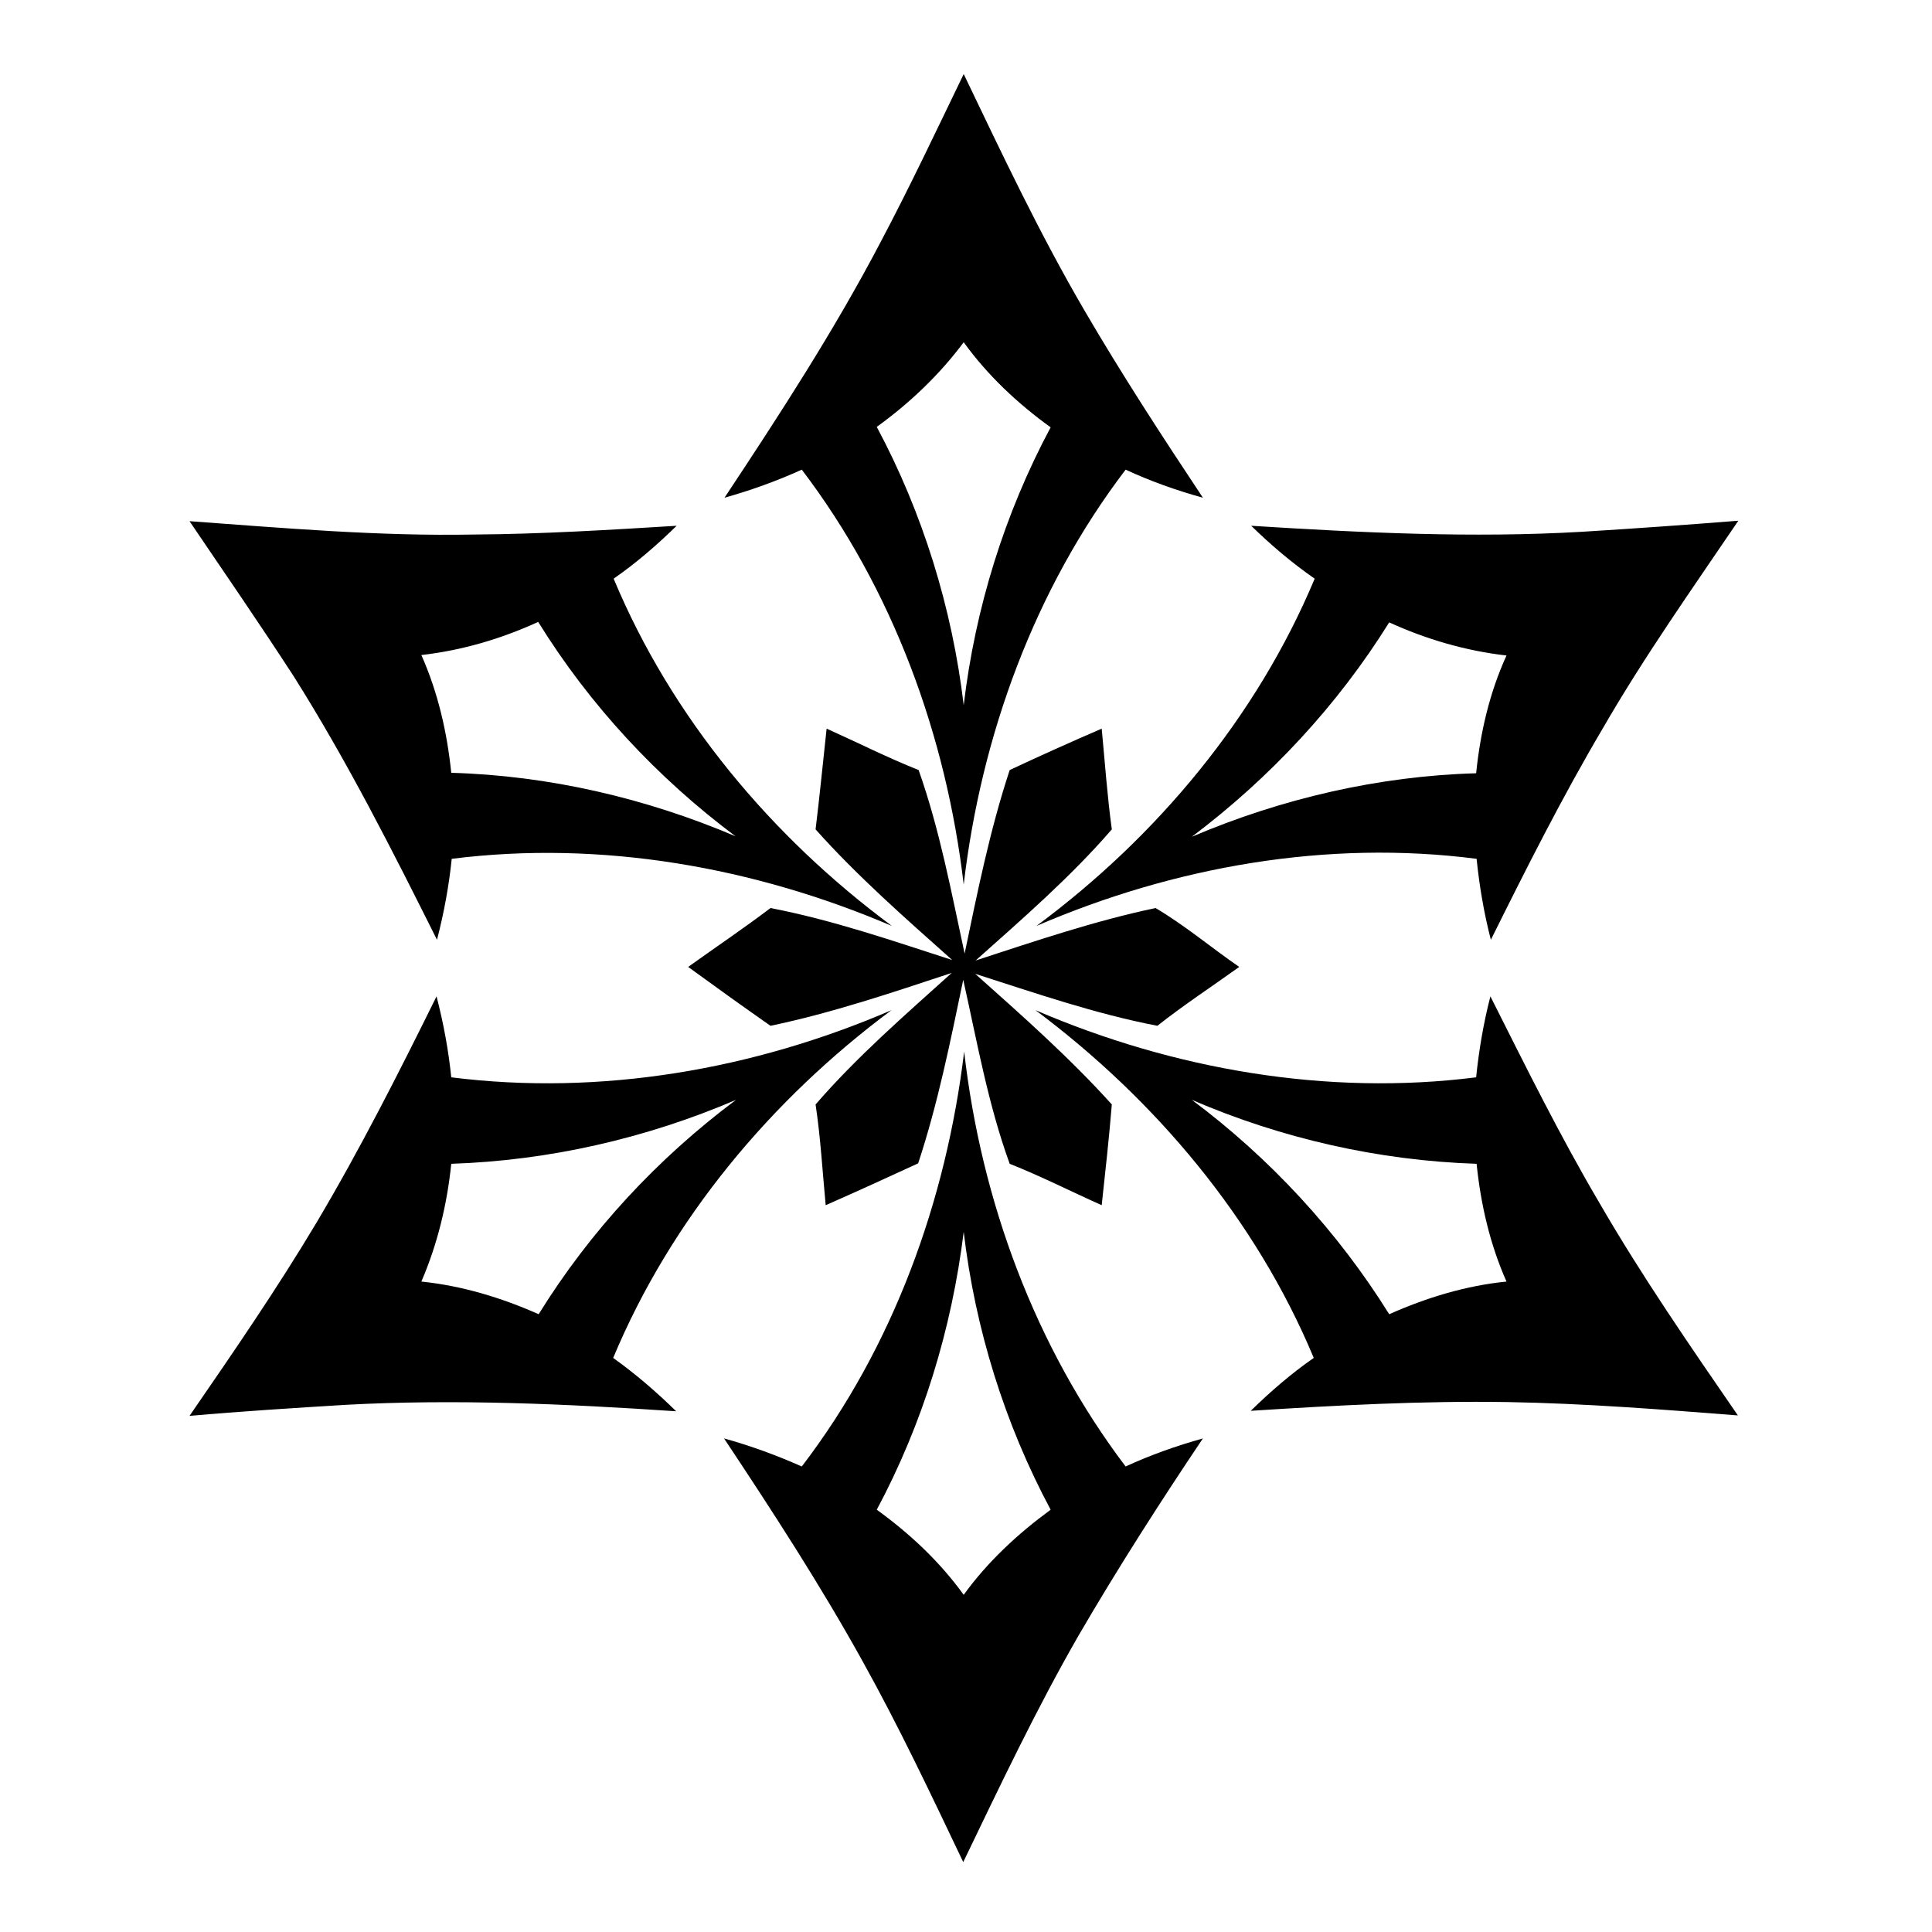
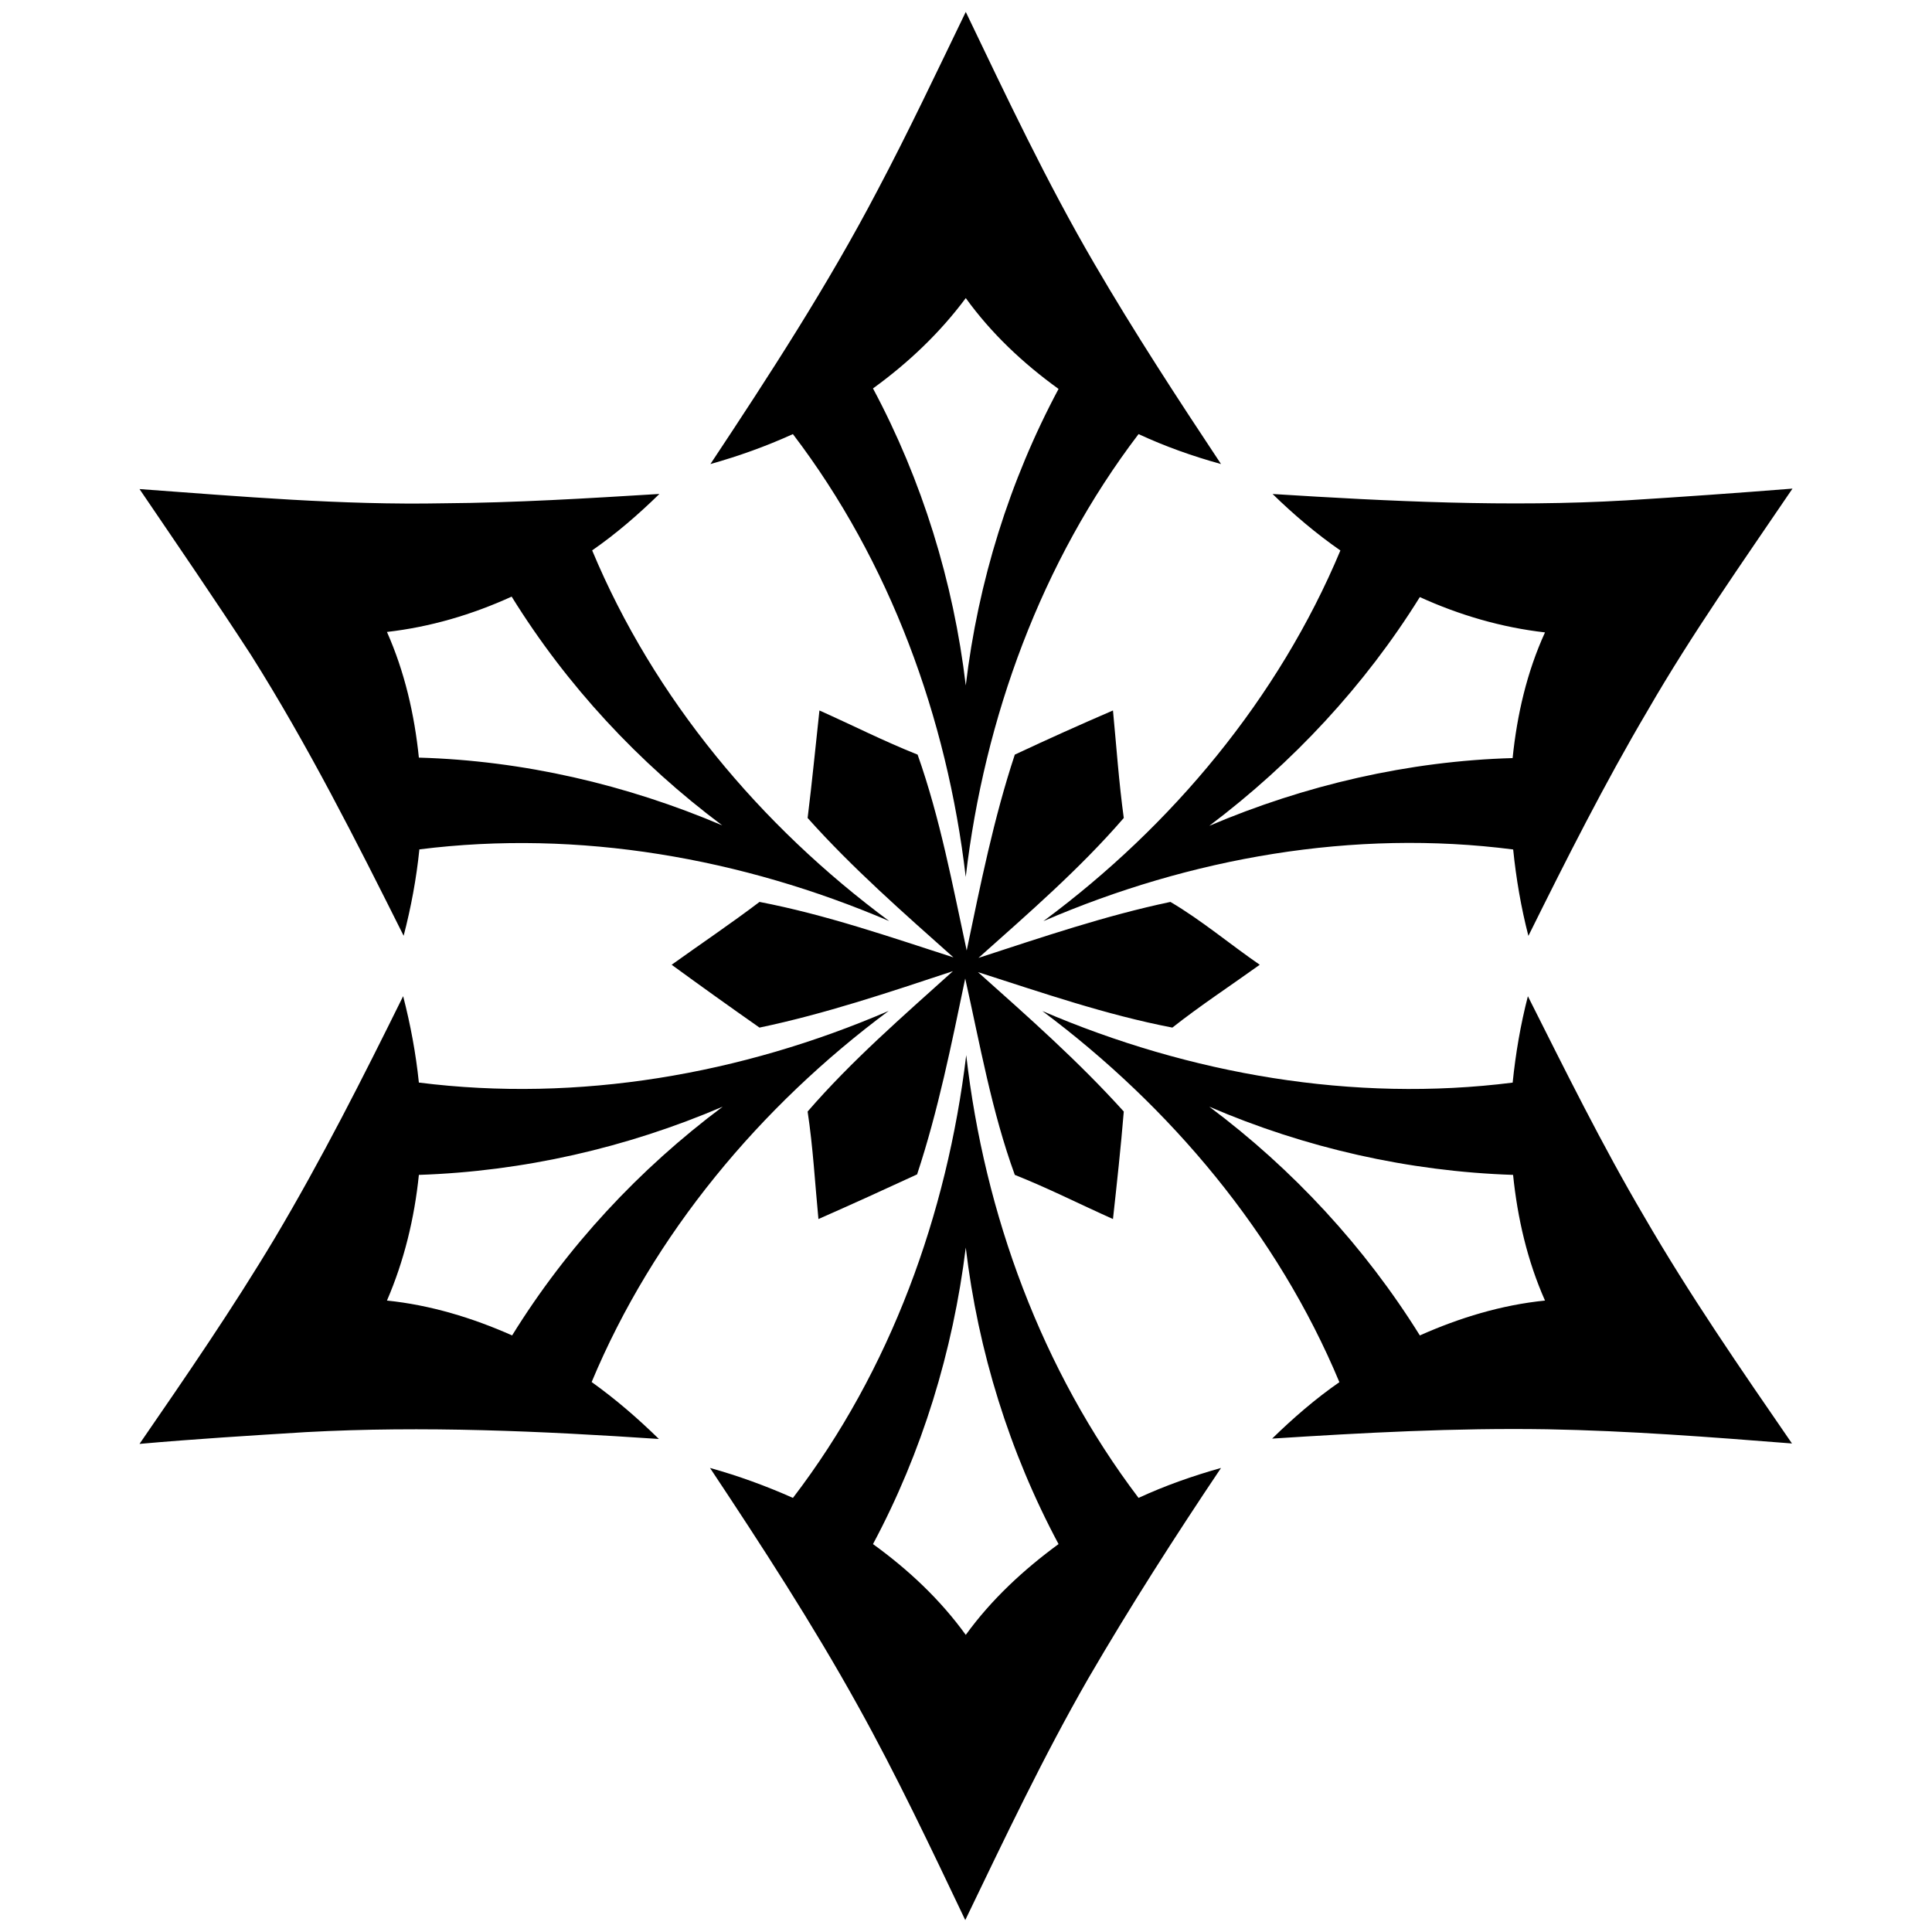
<svg xmlns="http://www.w3.org/2000/svg" viewBox="0 0 420 420">
-   <path d="M209.5 16.1c8.3 17.3 16.5 34.7 26.2 51.3 8.1 13.9 16.9 27.4 25.8 40.8-5.8-1.6-11.4-3.6-16.8-6.1-19.8 26-31.4 57.8-35.2 90.2-3.8-32.4-15.4-64.2-35.2-90.2-5.5 2.5-11.1 4.5-16.8 6.1 12-18.1 23.9-36.4 34-55.7 6.3-11.9 12.1-24.2 18-36.4m-18.9 76.7c10 18.7 16.4 39.4 18.9 60.5 2.5-21.1 8.9-41.7 18.9-60.4-7.2-5.2-13.7-11.3-18.9-18.5-5.2 7-11.7 13.2-18.9 18.4zM41.2 113.3c20.6 1.5 41.2 3.3 61.9 2.9 14.7-.1 29.3-1 44-1.9-4.3 4.2-8.8 8.1-13.7 11.5 12.6 30.2 34.3 56.1 60.5 75.5-29.9-12.8-63.2-18.7-95.7-14.6-.6 5.9-1.7 11.8-3.2 17.6-9.7-19.4-19.5-38.8-31.1-57.2-7.4-11.4-15.1-22.6-22.7-33.8m50.4 29.1c3.6 8.1 5.6 16.8 6.5 25.6 21.2.6 42.3 5.5 61.8 13.8-17-12.7-31.7-28.5-42.9-46.6-8.1 3.7-16.6 6.2-25.4 7.2zM272 114.3c23.9 1.5 48 2.7 72 1.3 11.3-.7 22.6-1.5 33.9-2.4-10.1 14.9-20.5 29.6-29.5 45.2-8.8 14.9-16.6 30.4-24.3 45.9-1.5-5.8-2.5-11.7-3.1-17.6-32.5-4.2-65.8 1.7-95.7 14.6 26.2-19.4 47.9-45.4 60.5-75.5-4.9-3.4-9.5-7.3-13.8-11.5m-12.9 67.6c19.5-8.3 40.6-13.2 61.8-13.8.9-8.8 2.9-17.5 6.6-25.6-8.8-1-17.4-3.5-25.5-7.2-11.2 18-25.9 33.8-42.9 46.6z" />
-   <path d="M179.7 158.4c6.7 3 13.2 6.3 20 9 4.6 13 7.1 26.5 10 39.9 2.8-13.4 5.5-26.9 9.8-39.9 6.6-3.1 13.3-6.1 20-9 .7 7.3 1.2 14.6 2.2 21.9-9 10.4-19.4 19.4-29.6 28.5 12.9-4.2 25.8-8.6 39.1-11.4 6.3 3.7 12.1 8.6 18.2 12.8-6 4.3-12.1 8.3-17.8 12.8-13.5-2.6-26.5-7.1-39.6-11.3 10.2 9.1 20.5 18.2 29.7 28.4-.6 7.3-1.4 14.6-2.2 21.9-6.7-3-13.2-6.3-20-9-4.7-12.9-7.1-26.6-10.1-40-2.8 13.4-5.5 26.9-9.8 39.9-6.7 3.1-13.3 6.1-20.1 9.1-.7-7.3-1.1-14.6-2.2-21.9 9-10.4 19.4-19.4 29.6-28.6-13 4.3-26 8.7-39.4 11.5-6-4.2-12-8.5-17.9-12.8 6-4.3 12.1-8.4 17.9-12.8 13.5 2.6 26.5 7.1 39.5 11.3-10.2-9.1-20.6-18.2-29.7-28.4.9-7.3 1.6-14.6 2.4-21.9z" />
-   <path d="M94.9 216.6c1.5 5.8 2.6 11.7 3.2 17.6 32.5 4.1 65.8-1.7 95.7-14.6-26.1 19.4-47.9 45.4-60.5 75.6 4.9 3.5 9.4 7.4 13.7 11.6-23.9-1.6-47.9-2.7-71.9-1.4-11.3.7-22.6 1.4-33.9 2.4 9.5-13.8 19-27.6 27.6-42 9.5-16 17.9-32.6 26.1-49.2m3.2 36.4c-.9 8.8-3 17.5-6.5 25.6 8.8.9 17.4 3.5 25.5 7.1 11.2-18.1 25.9-33.9 42.9-46.6-19.6 8.4-40.7 13.2-61.9 13.9zM320.9 234.2c.6-5.9 1.6-11.8 3.1-17.6 7.6 15.1 15.1 30.3 23.7 44.9 9.2 15.9 19.7 31.1 30.1 46.2-16.6-1.3-33.2-2.6-49.9-2.9-18.7-.3-37.3.7-56 1.9 4.3-4.2 8.8-8.1 13.7-11.5-12.6-30.2-34.4-56.1-60.5-75.6 30 12.9 63.4 18.7 95.8 14.6m-61.8 4.9c17 12.7 31.7 28.6 42.9 46.6 8.1-3.6 16.6-6.2 25.5-7.1-3.6-8.1-5.6-16.8-6.5-25.6-21.3-.7-42.4-5.5-61.9-13.9zM174.3 318.8c19.9-26 31.4-57.8 35.3-90.2 3.7 32.4 15.4 64.2 35.1 90.2 5.4-2.5 11.1-4.5 16.8-6.1-9.4 14-18.5 28.2-27 42.8-9.2 16-17.1 32.7-25.1 49.3-7-14.7-14-29.5-21.9-43.7-9.2-16.6-19.6-32.6-30.1-48.4 5.8 1.6 11.5 3.7 16.9 6.1m16.3 9.4c7.2 5.2 13.7 11.3 18.9 18.5 5.2-7.2 11.8-13.3 18.9-18.5-10-18.7-16.4-39.3-18.9-60.4-2.6 21.1-8.9 41.7-18.9 60.4z" />
+   <path d="M209.95 2.59c8.86 18.46 17.61 37.03 27.96 54.75 8.64 14.83 18.04 29.24 27.53 43.54-6.19-1.71-12.17-3.84-17.93-6.51-21.13 27.75-33.51 61.69-37.57 96.26-4.06-34.58-16.44-68.52-37.57-96.26-5.87 2.67-11.85 4.8-17.93 6.51 12.81-19.32 25.51-38.85 36.29-59.44 6.73-12.71 12.92-25.83 19.22-38.85m-20.17 81.85c10.67 19.96 17.5 42.05 20.17 64.57 2.67-22.52 9.5-44.5 20.17-64.46-7.69-5.55-14.62-12.06-20.17-19.75-5.55 7.48-12.49 14.09-20.17 19.64zM30.33 106.32c21.98 1.6 43.97 3.52 66.06 3.09 15.69-.11 31.27-1.07 46.96-2.03-4.59 4.48-9.39 8.64-14.62 12.27 13.45 32.23 36.61 59.87 64.57 80.58-31.91-13.66-67.45-19.96-102.13-15.58-.64 6.3-1.81 12.59-3.42 18.78-10.35-20.7-20.81-41.41-33.19-61.05-7.9-12.15-16.12-24.11-24.23-36.06m53.79 31.06c3.84 8.64 5.98 17.93 6.94 27.32 22.63.64 45.14 5.87 65.95 14.73-18.14-13.55-33.83-30.42-45.78-49.73-8.65 3.94-17.72 6.61-27.11 7.68zm192.53-29.99c25.51 1.6 51.23 2.88 76.84 1.39 12.06-.75 24.12-1.6 36.18-2.56-10.78 15.9-21.88 31.59-31.48 48.24-9.39 15.9-17.72 32.44-25.93 48.99-1.6-6.19-2.67-12.49-3.31-18.78-34.68-4.48-70.22 1.81-102.13 15.58 27.96-20.7 51.12-48.45 64.57-80.58-5.24-3.64-10.15-7.8-14.74-12.28m-13.77 72.14c20.81-8.86 43.33-14.09 65.95-14.73.96-9.39 3.09-18.68 7.04-27.32-9.39-1.07-18.57-3.74-27.21-7.68-11.95 19.21-27.64 36.07-45.78 49.73z" />
+   <path d="M178.14 154.45c7.15 3.2 14.09 6.72 21.34 9.6 4.91 13.87 7.58 28.28 10.67 42.58 2.99-14.3 5.87-28.71 10.46-42.58a742.71 742.71 0 0121.34-9.6c.75 7.79 1.28 15.58 2.35 23.37-9.6 11.1-20.7 20.7-31.59 30.42 13.77-4.48 27.53-9.18 41.73-12.17 6.72 3.95 12.91 9.18 19.42 13.66-6.4 4.59-12.91 8.86-19 13.66-14.41-2.77-28.28-7.58-42.26-12.06 10.89 9.71 21.88 19.42 31.7 30.31-.64 7.79-1.49 15.58-2.35 23.37-7.15-3.2-14.09-6.72-21.34-9.6-5.02-13.77-7.58-28.39-10.78-42.69-2.99 14.3-5.87 28.71-10.46 42.58-7.15 3.31-14.19 6.51-21.45 9.71-.75-7.79-1.17-15.58-2.35-23.37 9.6-11.1 20.7-20.7 31.59-30.52-13.87 4.59-27.75 9.28-42.05 12.27-6.4-4.48-12.81-9.07-19.1-13.66 6.4-4.59 12.91-8.96 19.1-13.66 14.41 2.77 28.28 7.58 42.16 12.06-10.89-9.71-21.98-19.42-31.7-30.31.97-7.79 1.72-15.58 2.57-23.37z" />
+   <path d="M87.64 216.56c1.6 6.19 2.77 12.49 3.42 18.78 34.68 4.38 70.22-1.81 102.13-15.58-27.85 20.7-51.12 48.45-64.57 80.68 5.23 3.74 10.03 7.9 14.62 12.38-25.51-1.71-51.12-2.88-76.73-1.49-12.06.75-24.12 1.49-36.18 2.56 10.14-14.73 20.28-29.46 29.46-44.82 10.14-17.07 19.1-34.79 27.85-52.51m3.42 38.85c-.96 9.39-3.2 18.68-6.94 27.32 9.39.96 18.57 3.74 27.21 7.58 11.95-19.32 27.64-36.18 45.78-49.73-20.91 8.96-43.43 14.08-66.05 14.83zm237.78-20.06c.64-6.3 1.71-12.59 3.31-18.78 8.11 16.12 16.12 32.34 25.29 47.92 9.82 16.97 21.02 33.19 32.12 49.31-17.72-1.39-35.43-2.77-53.25-3.09-19.96-.32-39.81.75-59.76 2.03 4.59-4.48 9.39-8.64 14.62-12.27-13.45-32.23-36.71-59.87-64.57-80.68 32.01 13.74 67.66 19.93 102.24 15.56m-65.96 5.23c18.14 13.55 33.83 30.52 45.78 49.73 8.64-3.84 17.72-6.62 27.21-7.58-3.84-8.64-5.98-17.93-6.94-27.32-22.72-.75-45.24-5.87-66.05-14.83zm-90.5 85.05c21.24-27.75 33.51-61.69 37.67-96.26 3.95 34.58 16.44 68.52 37.46 96.26 5.76-2.67 11.85-4.8 17.93-6.51-10.03 14.94-19.74 30.1-28.81 45.68-9.82 17.08-18.25 34.9-26.79 52.61-7.47-15.69-14.94-31.48-23.37-46.64-9.82-17.72-20.92-34.79-32.12-51.65 6.18 1.71 12.27 3.95 18.03 6.51m17.4 10.04c7.68 5.55 14.62 12.06 20.17 19.74 5.55-7.68 12.59-14.19 20.17-19.74-10.67-19.96-17.5-41.94-20.17-64.46-2.78 22.51-9.5 44.5-20.17 64.46z" />
</svg>
